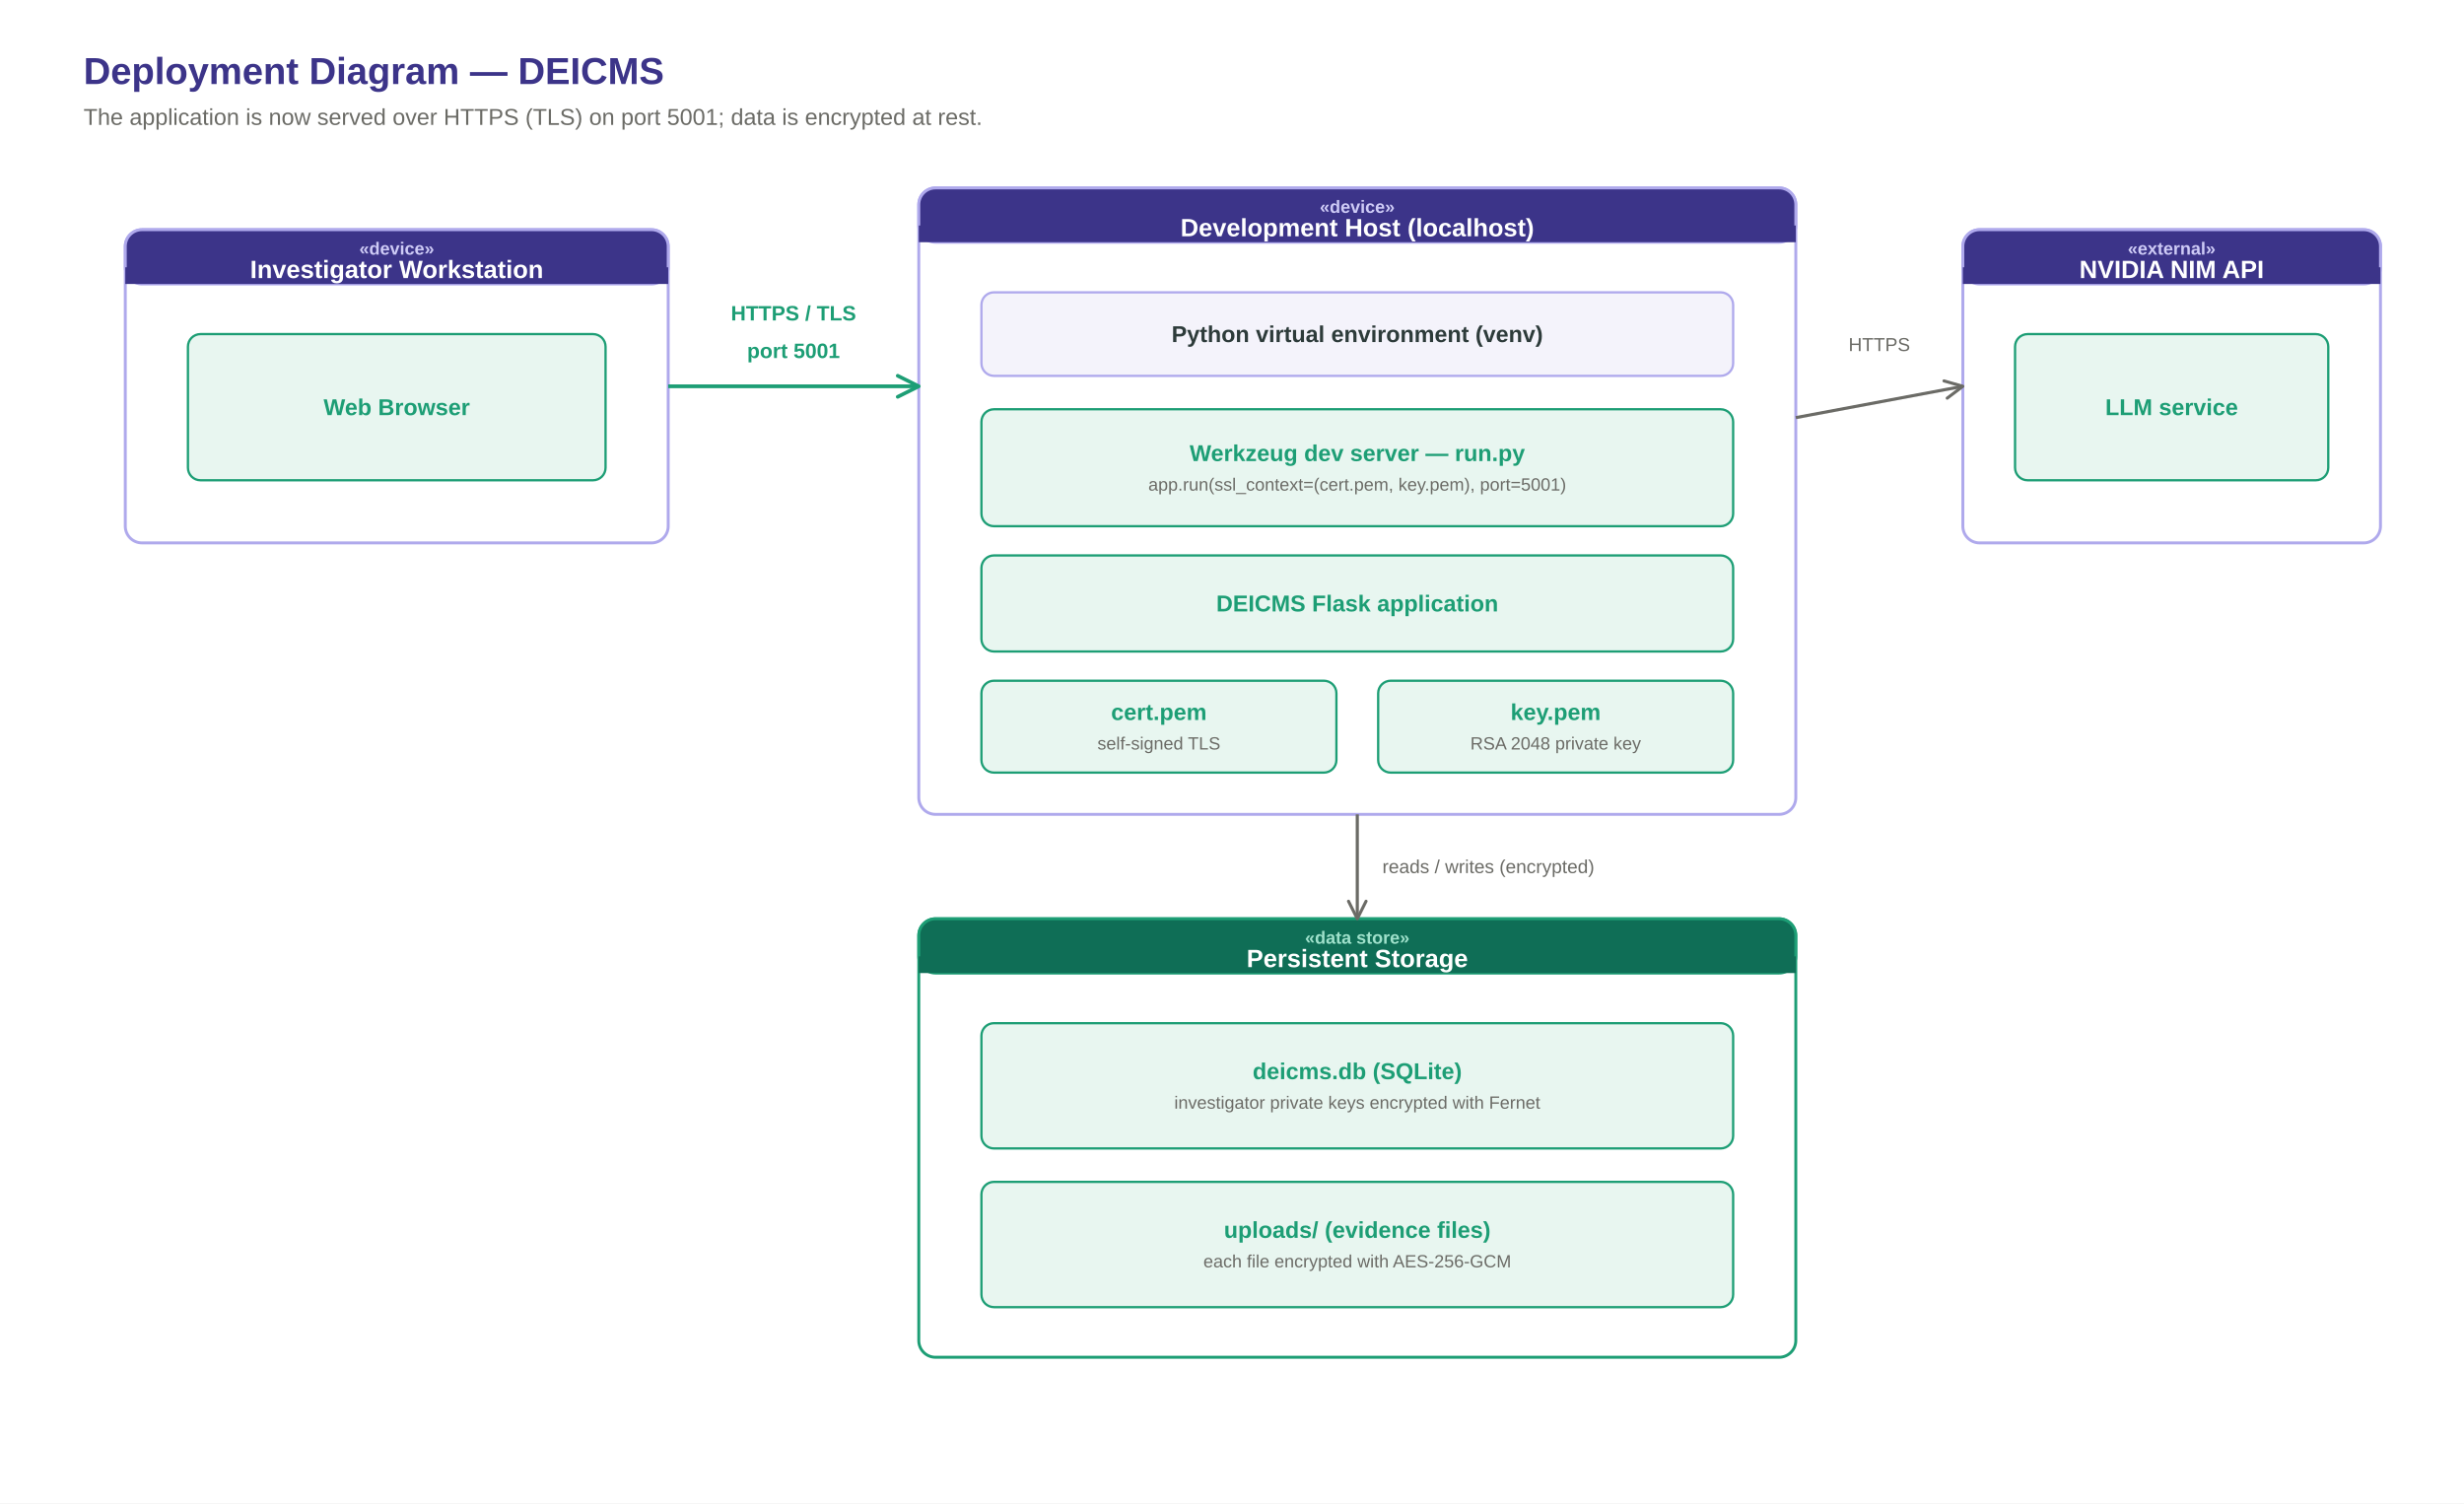
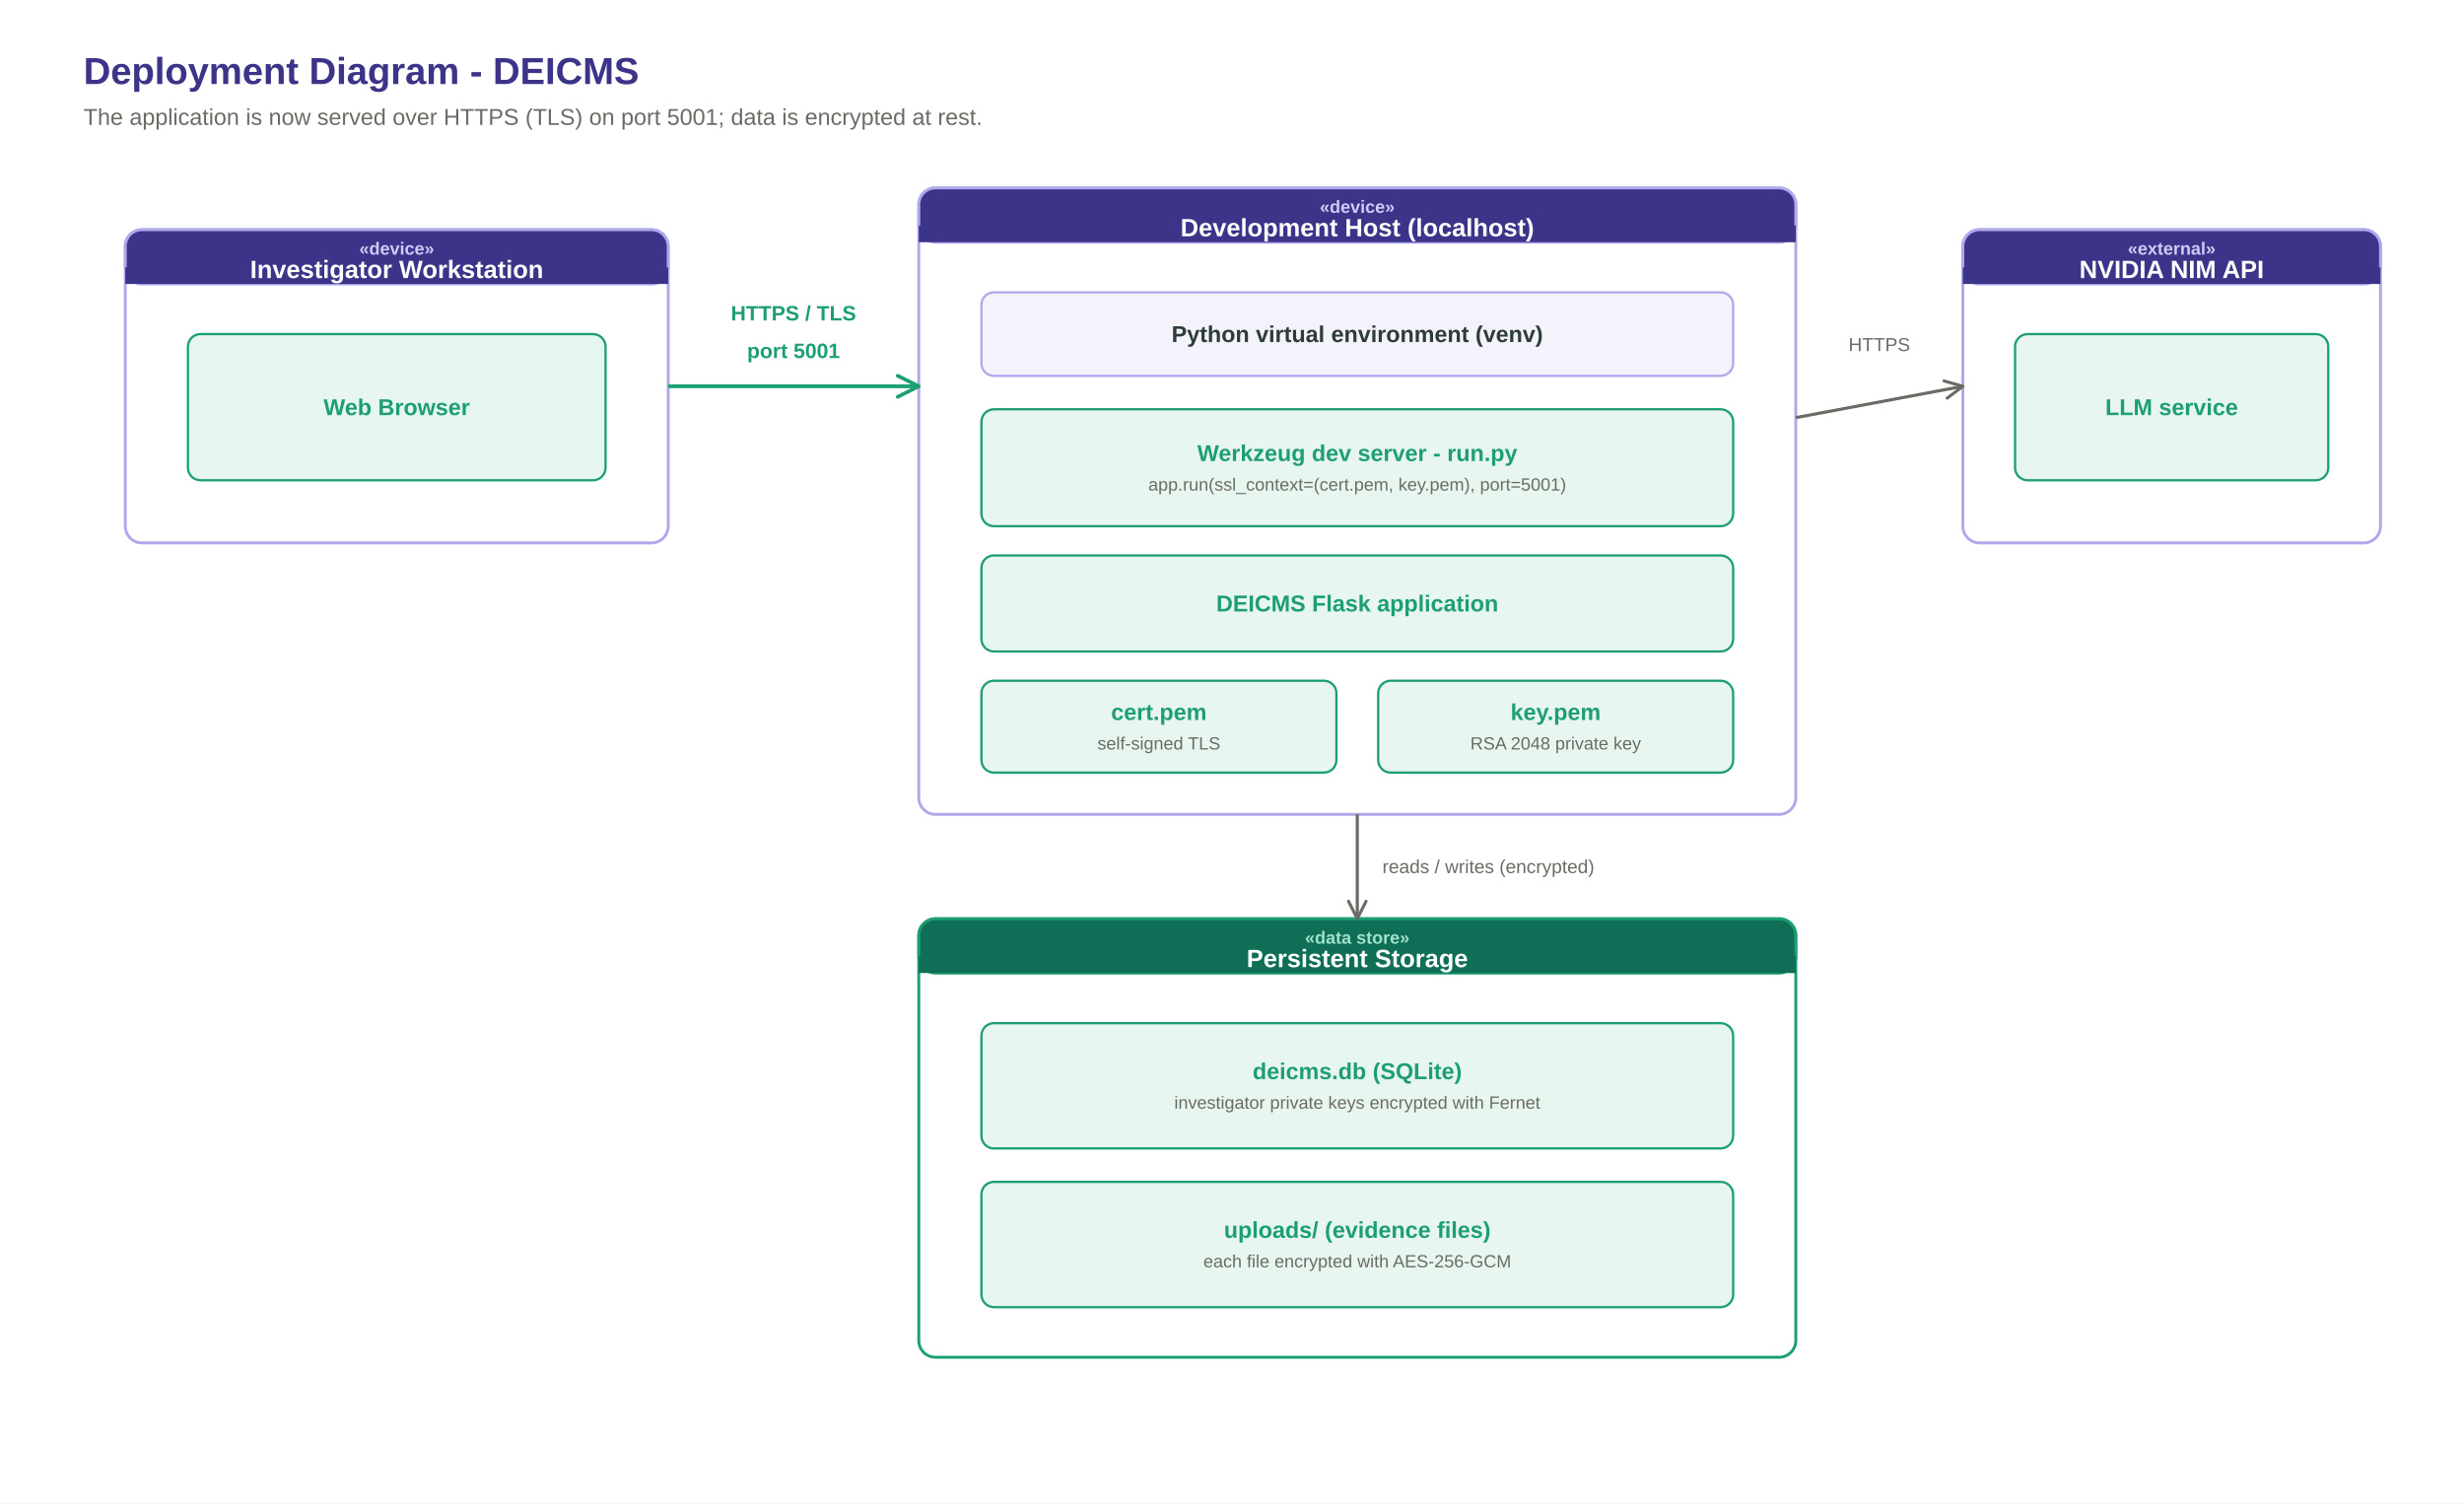
<svg xmlns="http://www.w3.org/2000/svg" width="100%" viewBox="0 0 1180 720" role="img" font-family="Segoe UI, Arial, Helvetica, sans-serif">
  <defs>
    <marker id="arrow" viewBox="0 0 10 10" refX="9" refY="5" markerWidth="7" markerHeight="7" orient="auto-start-reverse">
      <path d="M1 1L9 5L1 9" fill="none" stroke="#6B6B66" stroke-width="1.4" stroke-linecap="round" stroke-linejoin="round" />
    </marker>
    <marker id="tarrow" viewBox="0 0 10 10" refX="9" refY="5" markerWidth="7" markerHeight="7" orient="auto-start-reverse">
      <path d="M1 1L9 5L1 9" fill="none" stroke="#1D9E75" stroke-width="1.4" stroke-linecap="round" stroke-linejoin="round" />
    </marker>
  </defs>
  <rect x="0" y="0" width="1180" height="720" fill="#FFFFFF" />
-   <text x="40" y="34" font-size="18" fill="#3C3489" text-anchor="start" font-weight="700" dominant-baseline="central">Deployment Diagram — DEICMS</text>
+   <text x="40" y="34" font-size="18" fill="#3C3489" text-anchor="start" font-weight="700" dominant-baseline="central">Deployment Diagram - DEICMS</text>
  <text x="40" y="56" font-size="11" fill="#6B6B66" text-anchor="start" font-weight="400" dominant-baseline="central">The application is now served over HTTPS (TLS) on port 5001; data is encrypted at rest.</text>
  <rect x="60" y="110" width="260" height="150" fill="#FFFFFF" rx="8" stroke="#AFA9EC" stroke-width="1.4" />
  <rect x="60" y="110" width="260" height="26" fill="#3C3489" rx="8" stroke="#AFA9EC" stroke-width="1.4" />
  <rect x="60" y="128" width="260" height="8" fill="#3C3489" rx="0" />
  <text x="190.0" y="119" font-size="8.5" fill="#CECBF6" text-anchor="middle" font-weight="700" dominant-baseline="central">«device»</text>
  <text x="190.0" y="129" font-size="12" fill="#FFFFFF" text-anchor="middle" font-weight="700" dominant-baseline="central">Investigator Workstation</text>
  <rect x="90" y="160" width="200" height="70" fill="#E8F6F0" rx="6" stroke="#1D9E75" stroke-width="1.1" />
  <text x="190.0" y="195.0" font-size="11" fill="#1D9E75" text-anchor="middle" font-weight="700" dominant-baseline="central">Web Browser</text>
  <rect x="440" y="90" width="420" height="300" fill="#FFFFFF" rx="8" stroke="#AFA9EC" stroke-width="1.4" />
  <rect x="440" y="90" width="420" height="26" fill="#3C3489" rx="8" stroke="#AFA9EC" stroke-width="1.4" />
  <rect x="440" y="108" width="420" height="8" fill="#3C3489" rx="0" />
  <text x="650.0" y="99" font-size="8.5" fill="#CECBF6" text-anchor="middle" font-weight="700" dominant-baseline="central">«device»</text>
  <text x="650.0" y="109" font-size="12" fill="#FFFFFF" text-anchor="middle" font-weight="700" dominant-baseline="central">Development Host (localhost)</text>
  <rect x="470" y="140" width="360" height="40" fill="#F4F3FB" rx="6" stroke="#AFA9EC" stroke-width="1.1" />
  <text x="650.0" y="160.0" font-size="11" fill="#2D3B3A" text-anchor="middle" font-weight="700" dominant-baseline="central">Python virtual environment (venv)</text>
  <rect x="470" y="196" width="360" height="56" fill="#E8F6F0" rx="6" stroke="#1D9E75" stroke-width="1.1" />
-   <text x="650.0" y="217.0" font-size="11" fill="#1D9E75" text-anchor="middle" font-weight="700" dominant-baseline="central">Werkzeug dev server — run.py</text>
+   <text x="650.0" y="217.0" font-size="11" fill="#1D9E75" text-anchor="middle" font-weight="700" dominant-baseline="central">Werkzeug dev server - run.py</text>
  <text x="650.0" y="232.0" font-size="8.5" fill="#6B6B66" text-anchor="middle" font-weight="400" dominant-baseline="central">app.run(ssl_context=(cert.pem, key.pem), port=5001)</text>
  <rect x="470" y="266" width="360" height="46" fill="#E8F6F0" rx="6" stroke="#1D9E75" stroke-width="1.1" />
  <text x="650.0" y="289.0" font-size="11" fill="#1D9E75" text-anchor="middle" font-weight="700" dominant-baseline="central">DEICMS Flask application</text>
  <rect x="470" y="326" width="170" height="44" fill="#E8F6F0" rx="6" stroke="#1D9E75" stroke-width="1.1" />
  <text x="555.0" y="341.0" font-size="11" fill="#1D9E75" text-anchor="middle" font-weight="700" dominant-baseline="central">cert.pem</text>
  <text x="555.0" y="356.0" font-size="8.5" fill="#6B6B66" text-anchor="middle" font-weight="400" dominant-baseline="central">self-signed TLS</text>
  <rect x="660" y="326" width="170" height="44" fill="#E8F6F0" rx="6" stroke="#1D9E75" stroke-width="1.1" />
  <text x="745.0" y="341.0" font-size="11" fill="#1D9E75" text-anchor="middle" font-weight="700" dominant-baseline="central">key.pem</text>
  <text x="745.0" y="356.0" font-size="8.5" fill="#6B6B66" text-anchor="middle" font-weight="400" dominant-baseline="central">RSA 2048 private key</text>
  <rect x="440" y="440" width="420" height="210" fill="#FFFFFF" rx="8" stroke="#1D9E75" stroke-width="1.4" />
  <rect x="440" y="440" width="420" height="26" fill="#0F6E56" rx="8" stroke="#1D9E75" stroke-width="1.4" />
  <rect x="440" y="458" width="420" height="8" fill="#0F6E56" rx="0" />
  <text x="650.0" y="449" font-size="8.5" fill="#9FE1CB" text-anchor="middle" font-weight="700" dominant-baseline="central">«data store»</text>
  <text x="650.0" y="459" font-size="12" fill="#FFFFFF" text-anchor="middle" font-weight="700" dominant-baseline="central">Persistent Storage</text>
  <rect x="470" y="490" width="360" height="60" fill="#E8F6F0" rx="6" stroke="#1D9E75" stroke-width="1.1" />
  <text x="650.0" y="513.0" font-size="11" fill="#1D9E75" text-anchor="middle" font-weight="700" dominant-baseline="central">deicms.db  (SQLite)</text>
  <text x="650.0" y="528.0" font-size="8.5" fill="#6B6B66" text-anchor="middle" font-weight="400" dominant-baseline="central">investigator private keys encrypted with Fernet</text>
  <rect x="470" y="566" width="360" height="60" fill="#E8F6F0" rx="6" stroke="#1D9E75" stroke-width="1.1" />
  <text x="650.0" y="589.0" font-size="11" fill="#1D9E75" text-anchor="middle" font-weight="700" dominant-baseline="central">uploads/  (evidence files)</text>
  <text x="650.0" y="604.0" font-size="8.5" fill="#6B6B66" text-anchor="middle" font-weight="400" dominant-baseline="central">each file encrypted with AES-256-GCM</text>
  <rect x="940" y="110" width="200" height="150" fill="#FFFFFF" rx="8" stroke="#AFA9EC" stroke-width="1.4" />
  <rect x="940" y="110" width="200" height="26" fill="#3C3489" rx="8" stroke="#AFA9EC" stroke-width="1.4" />
  <rect x="940" y="128" width="200" height="8" fill="#3C3489" rx="0" />
  <text x="1040.0" y="119" font-size="8.5" fill="#CECBF6" text-anchor="middle" font-weight="700" dominant-baseline="central">«external»</text>
  <text x="1040.0" y="129" font-size="12" fill="#FFFFFF" text-anchor="middle" font-weight="700" dominant-baseline="central">NVIDIA NIM API</text>
  <rect x="965" y="160" width="150" height="70" fill="#E8F6F0" rx="6" stroke="#1D9E75" stroke-width="1.1" />
  <text x="1040.0" y="195.0" font-size="11" fill="#1D9E75" text-anchor="middle" font-weight="700" dominant-baseline="central">LLM service</text>
  <line x1="320" y1="185" x2="440" y2="185" stroke="#1D9E75" stroke-width="1.8" marker-end="url(#tarrow)" />
  <text x="380" y="150" font-size="10" fill="#1D9E75" text-anchor="middle" font-weight="700" dominant-baseline="central">HTTPS / TLS</text>
  <text x="380" y="168" font-size="10" fill="#1D9E75" text-anchor="middle" font-weight="700" dominant-baseline="central">port 5001</text>
  <line x1="650" y1="390" x2="650" y2="440" stroke="#6B6B66" stroke-width="1.5" marker-end="url(#arrow)" />
  <text x="662" y="415" font-size="9" fill="#6B6B66" text-anchor="start" font-weight="400" dominant-baseline="central">reads / writes (encrypted)</text>
  <line x1="860" y1="200" x2="940" y2="185" stroke="#6B6B66" stroke-width="1.5" marker-end="url(#arrow)" />
  <text x="900" y="165" font-size="9" fill="#6B6B66" text-anchor="middle" font-weight="400" dominant-baseline="central">HTTPS</text>
</svg>
